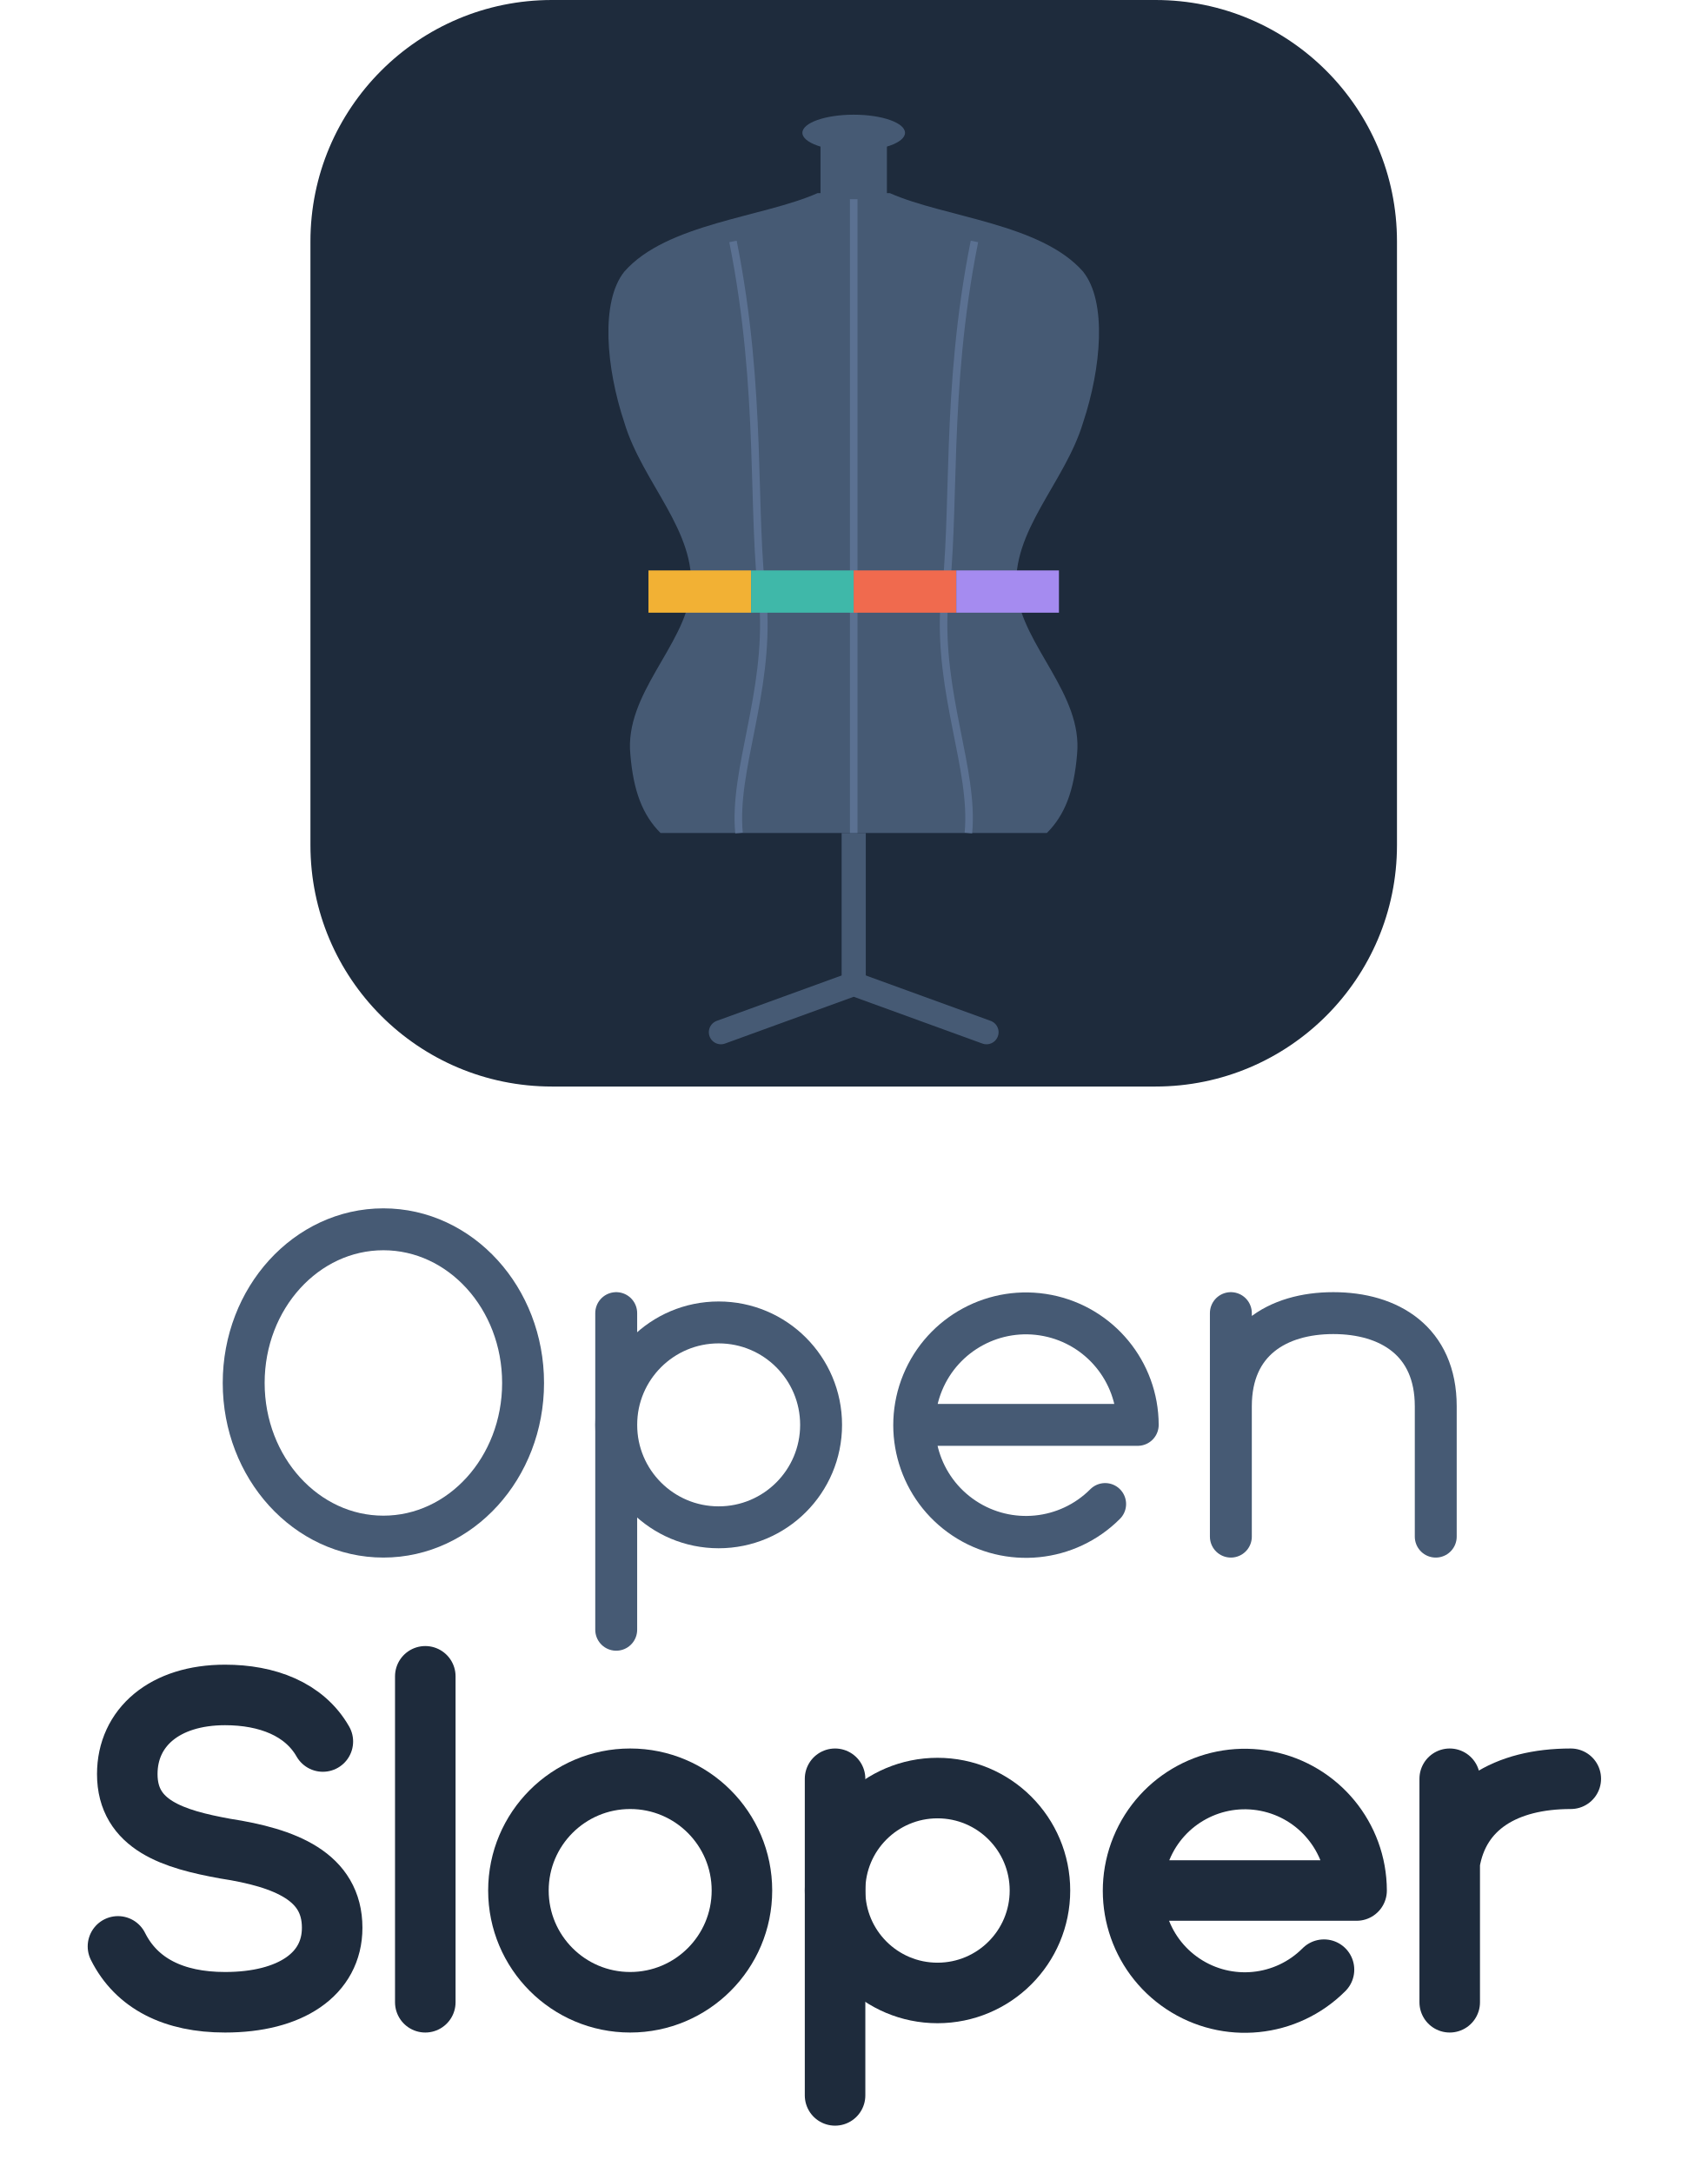
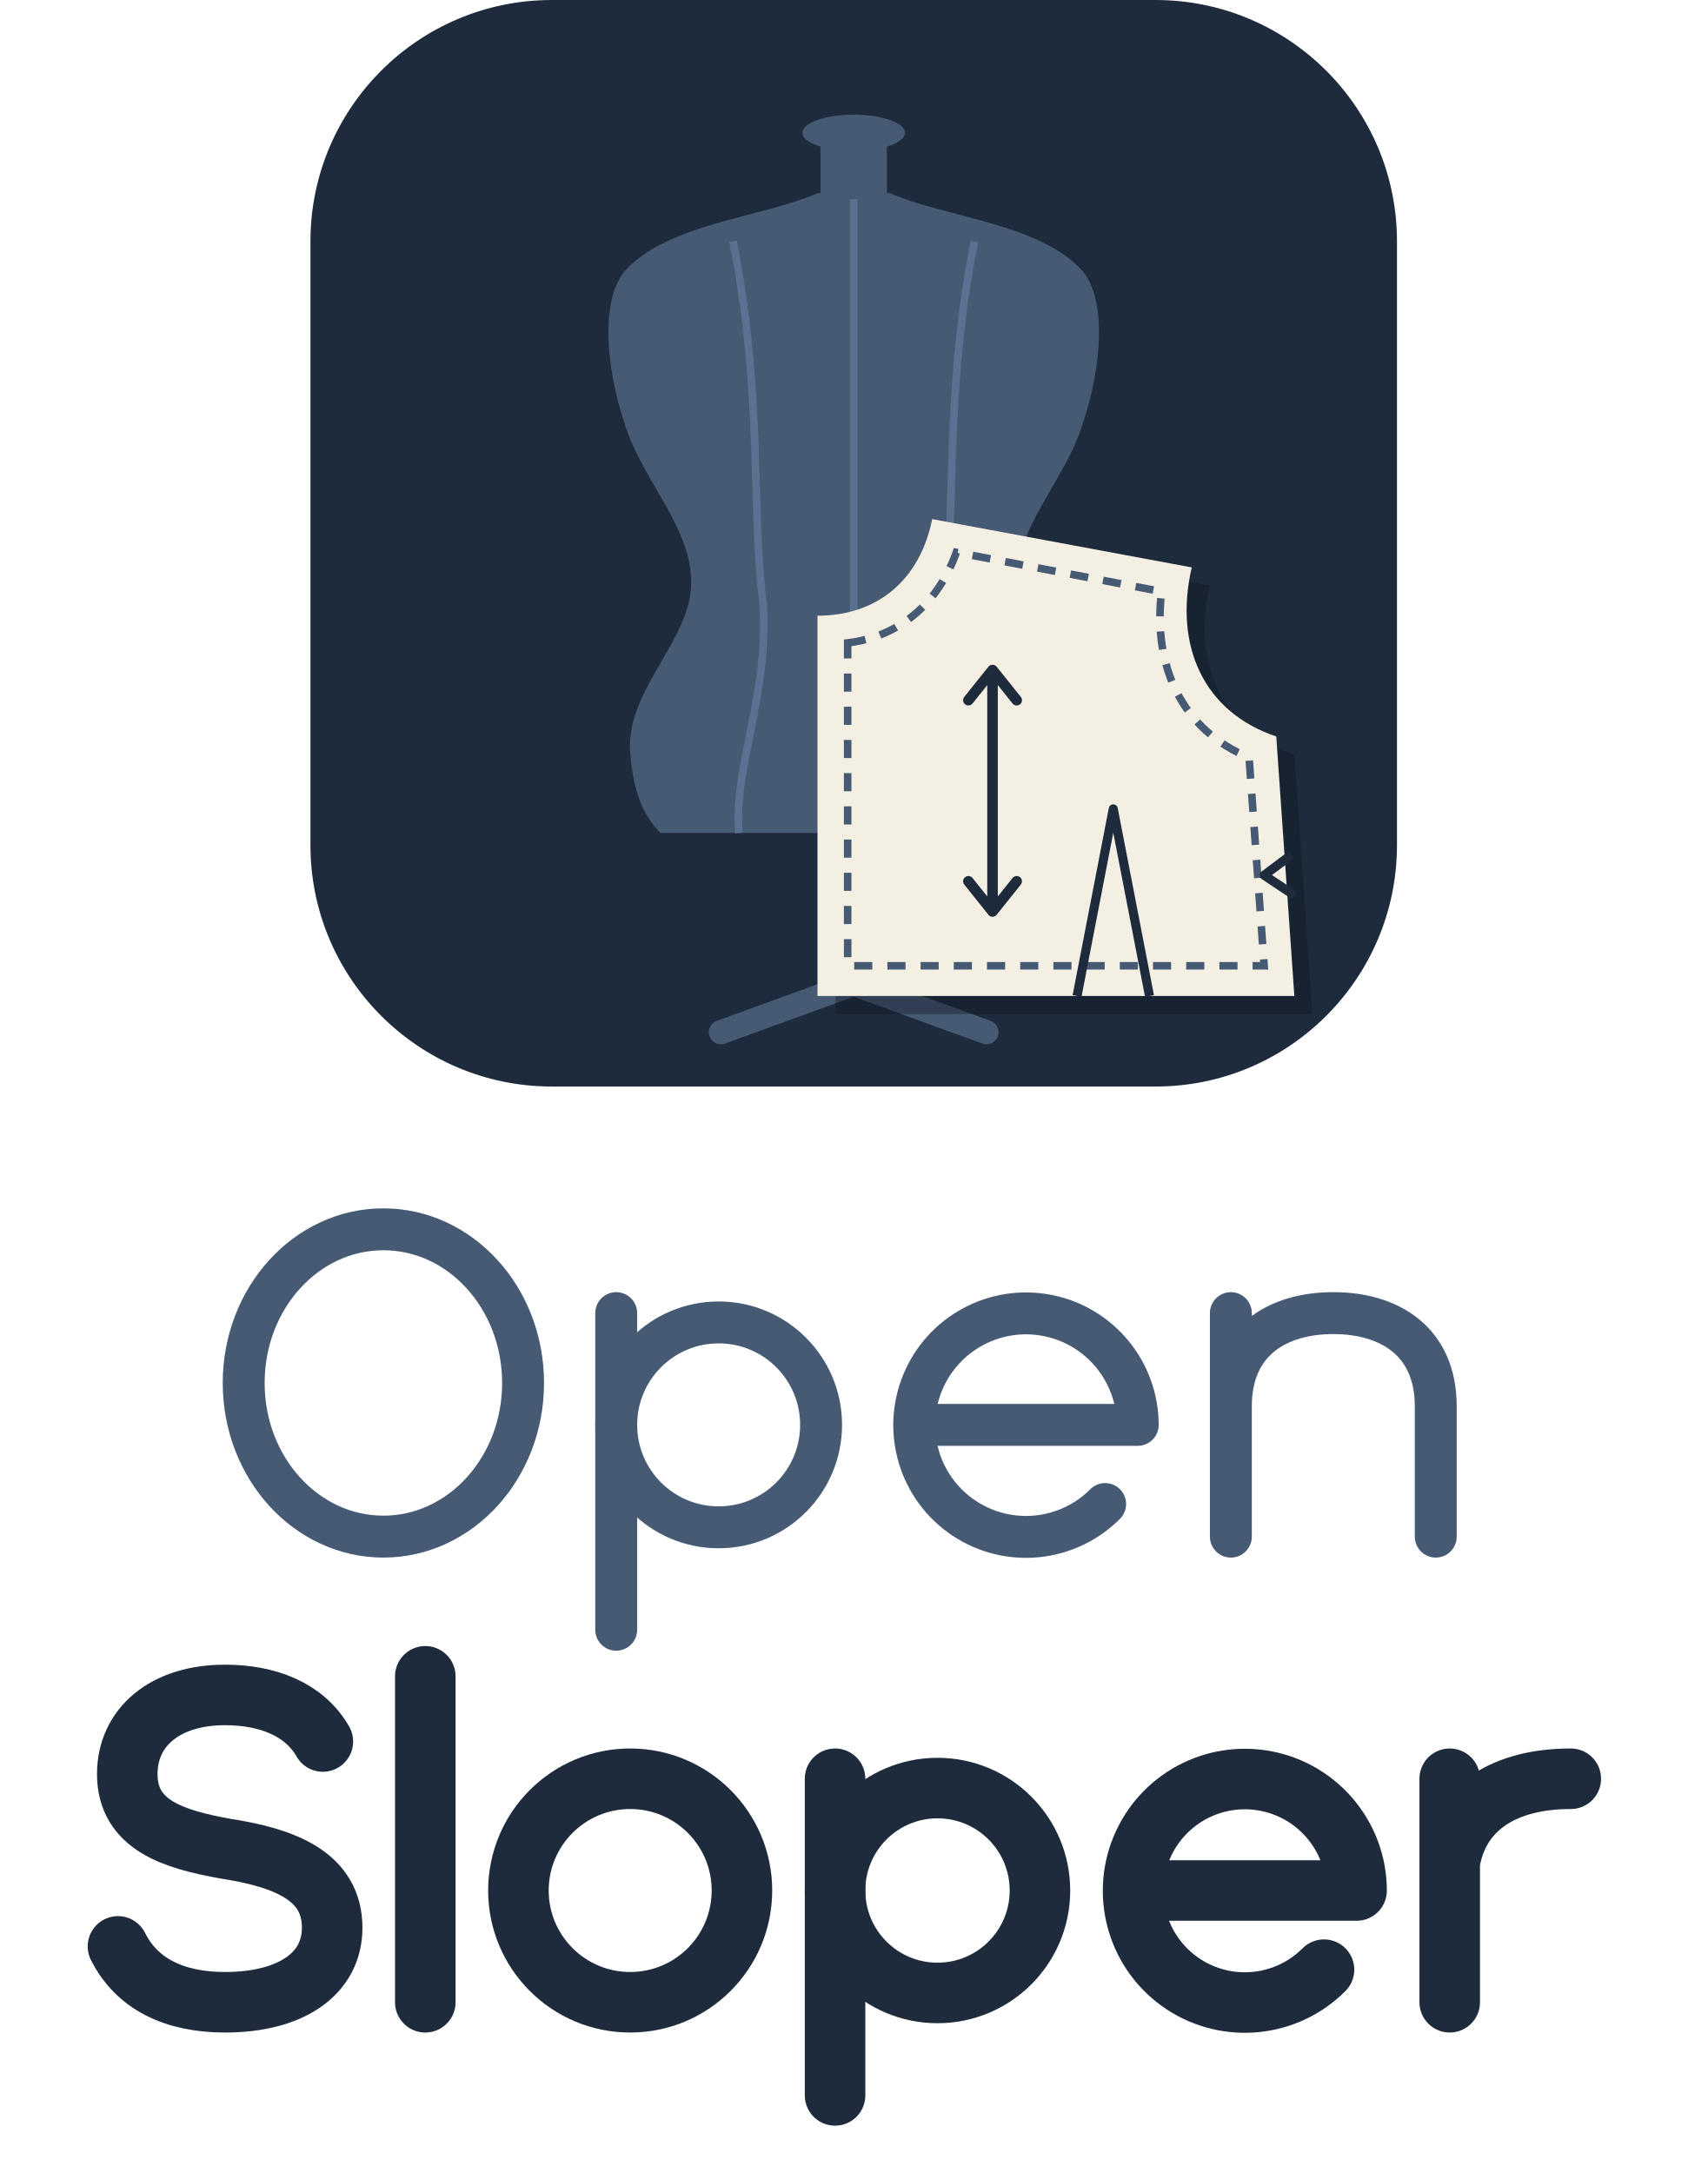
<svg xmlns="http://www.w3.org/2000/svg" width="440" height="560" viewBox="0 0 440 560" role="img" aria-label="OpenSloper logo, stacked">
  <g transform="translate(80,0) scale(0.7778)">
    <rect width="360" height="360" rx="80" fill="#1E2B3C" />
    <g fill="#465A74">
      <ellipse cx="180" cy="44" rx="17" ry="6" />
      <rect x="169" y="46" width="22" height="22" />
      <path d="M168 64 C150 72 118 74 104 90 C96 100 98 122 104 140 C110 160 128 176 126 196 C124 214 104 230 106 250 C107 262 110 270 116 276 L244 276 C250 270 253 262 254 250 C256 230 236 214 234 196 C232 176 250 160 256 140 C262 122 264 100 256 90 C242 74 210 72 192 64 Z" />
      <rect x="176" y="276" width="8" height="52" />
    </g>
    <path d="M136 342 L180 326 L224 342" fill="none" stroke="#465A74" stroke-width="8" stroke-linecap="round" stroke-linejoin="round" />
    <g fill="none" stroke="#5B7192" stroke-width="2.5">
      <path d="M180 66 V276" />
      <path d="M140 80 C150 130 146 170 150 200 C152 230 140 255 142 276" />
      <path d="M220 80 C210 130 214 170 210 200 C208 230 220 255 218 276" />
    </g>
-     <rect x="112" y="189" width="34" height="14" fill="#F2B134" />
-     <rect x="146" y="189" width="34" height="14" fill="#3FB8A9" />
-     <rect x="180" y="189" width="34" height="14" fill="#F06A4E" />
-     <rect x="214" y="189" width="34" height="14" fill="#A58BF0" />
+     <path d="M174 210 C194 210 208 198 212 178 L298 194 C292 220 302 242 326 250 L332 336 L174 336 Z" fill="#0F1722" opacity="0.4" />
+     <path d="M168 204 C188 204 202 192 206 172 L292 188 C286 214 296 236 320 244 L326 330 L168 330 Z" fill="#F4EFE3" />
+     <path d="M178 213 C195 211 208 200 214 183 L282 196 C279 221 289 242 311 251 L316 320 L178 320 Z" fill="none" stroke="#465A74" stroke-width="2.5" stroke-dasharray="6 5" />
+     <path d="M226 222 V302 M218 232 L226 222 L234 232 M218 292 L226 302 L234 292" fill="none" stroke="#1E2B3C" stroke-width="3.5" stroke-linecap="round" stroke-linejoin="round" />
+     <path d="M254 330 L266 268 L278 330" fill="none" stroke="#1E2B3C" stroke-width="3" stroke-linejoin="round" />
+     <path d="M324 284 L316 290 L325 296" fill="none" stroke="#1E2B3C" stroke-width="3" stroke-linecap="round" stroke-linejoin="round" />
  </g>
  <g transform="translate(28,300) scale(1.2)" fill="none" stroke-linecap="round" stroke-linejoin="round">
    <g transform="translate(29,80)" stroke="#465A74" stroke-width="9">
      <ellipse cx="30" cy="-33" rx="30" ry="33" />
      <path d="M80 -48 V20" />
      <circle cx="102" cy="-24" r="22" />
      <path d="M144 -24 H192 A24 24 0 1 0 185 -7" />
      <path d="M212 -48 V0 M212 -28 C212 -42 222 -48 234 -48 C246 -48 256 -42 256 -28 V0" />
    </g>
    <g transform="translate(0,180)" stroke="#1E2B3C" stroke-width="13">
      <path d="M46 -56 C42 -63 34 -66 25 -66 C12 -66 4 -59 4 -49 C4 -38 14 -35 25 -33 C38 -31 48 -27 48 -16 C48 -6 39 0 25 0 C14 0 6 -4 2 -12" />
      <path d="M68 -70 V0" />
      <circle cx="112" cy="-24" r="24" />
      <path d="M156 -48 V20" />
      <circle cx="178" cy="-24" r="22" />
      <path d="M220 -24 H268 A24 24 0 1 0 261 -7" />
      <path d="M288 -48 V0 M288 -30 C290 -42 300 -48 314 -48" />
    </g>
  </g>
</svg>
